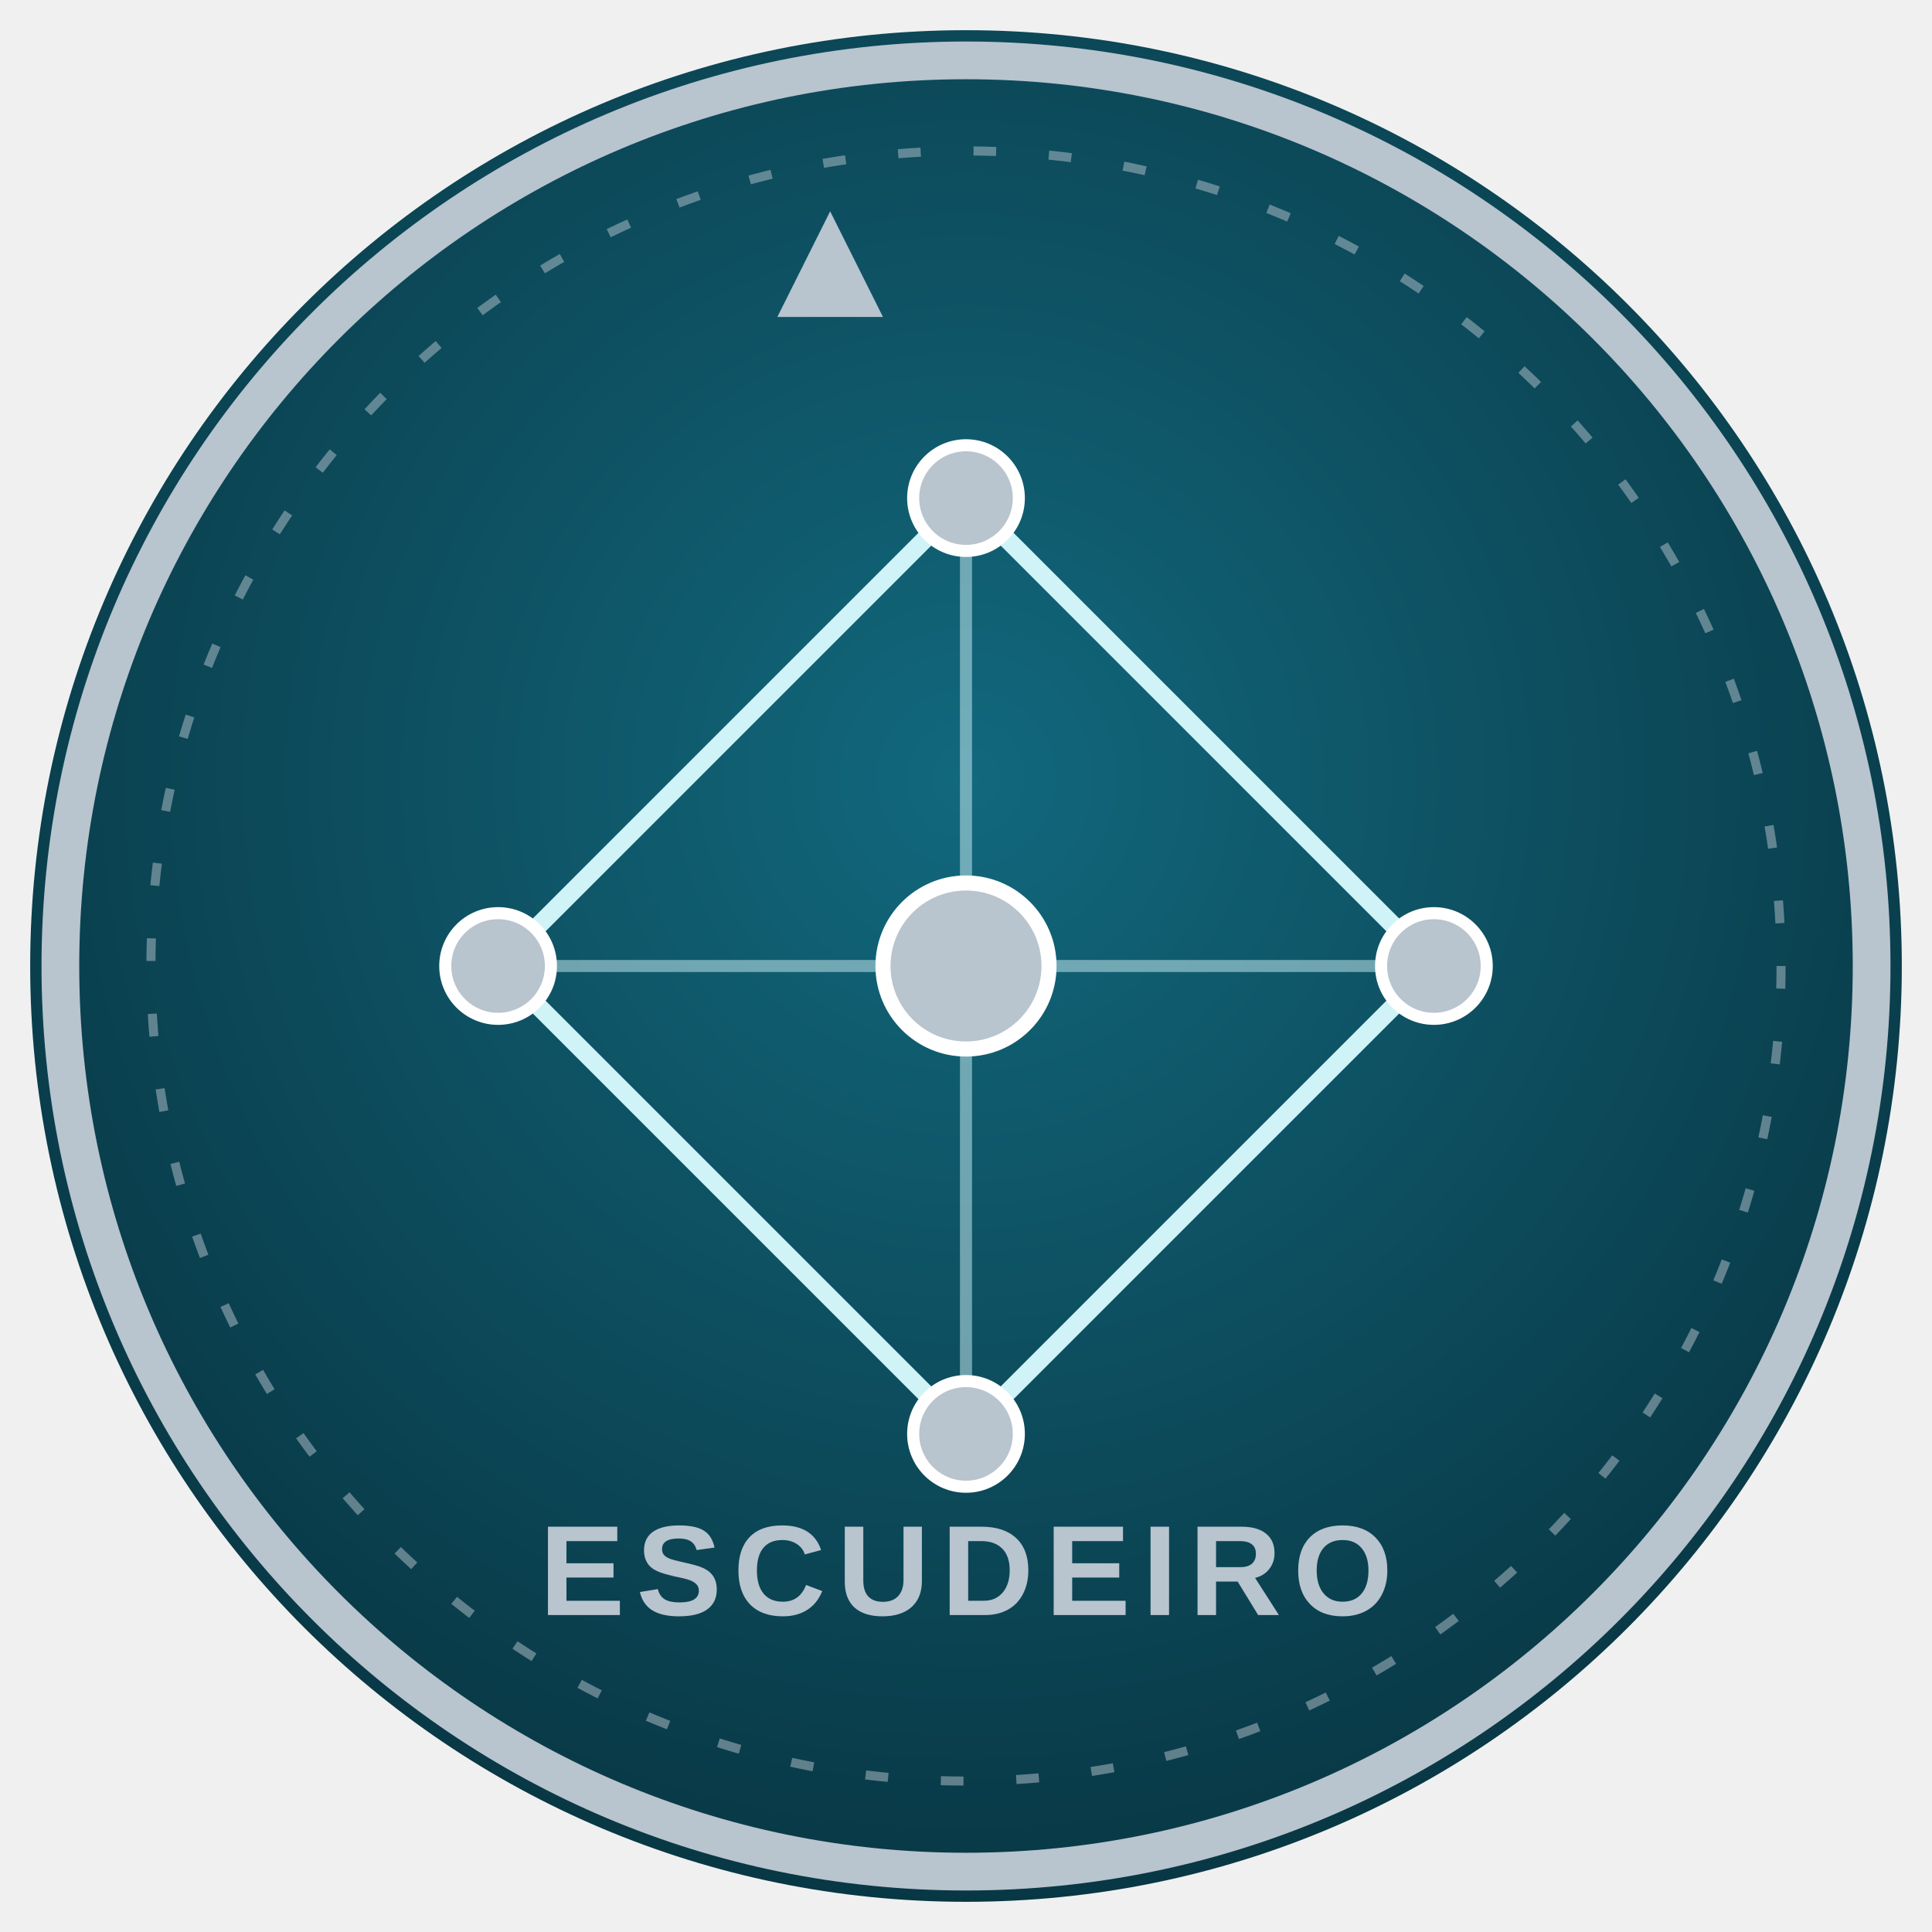
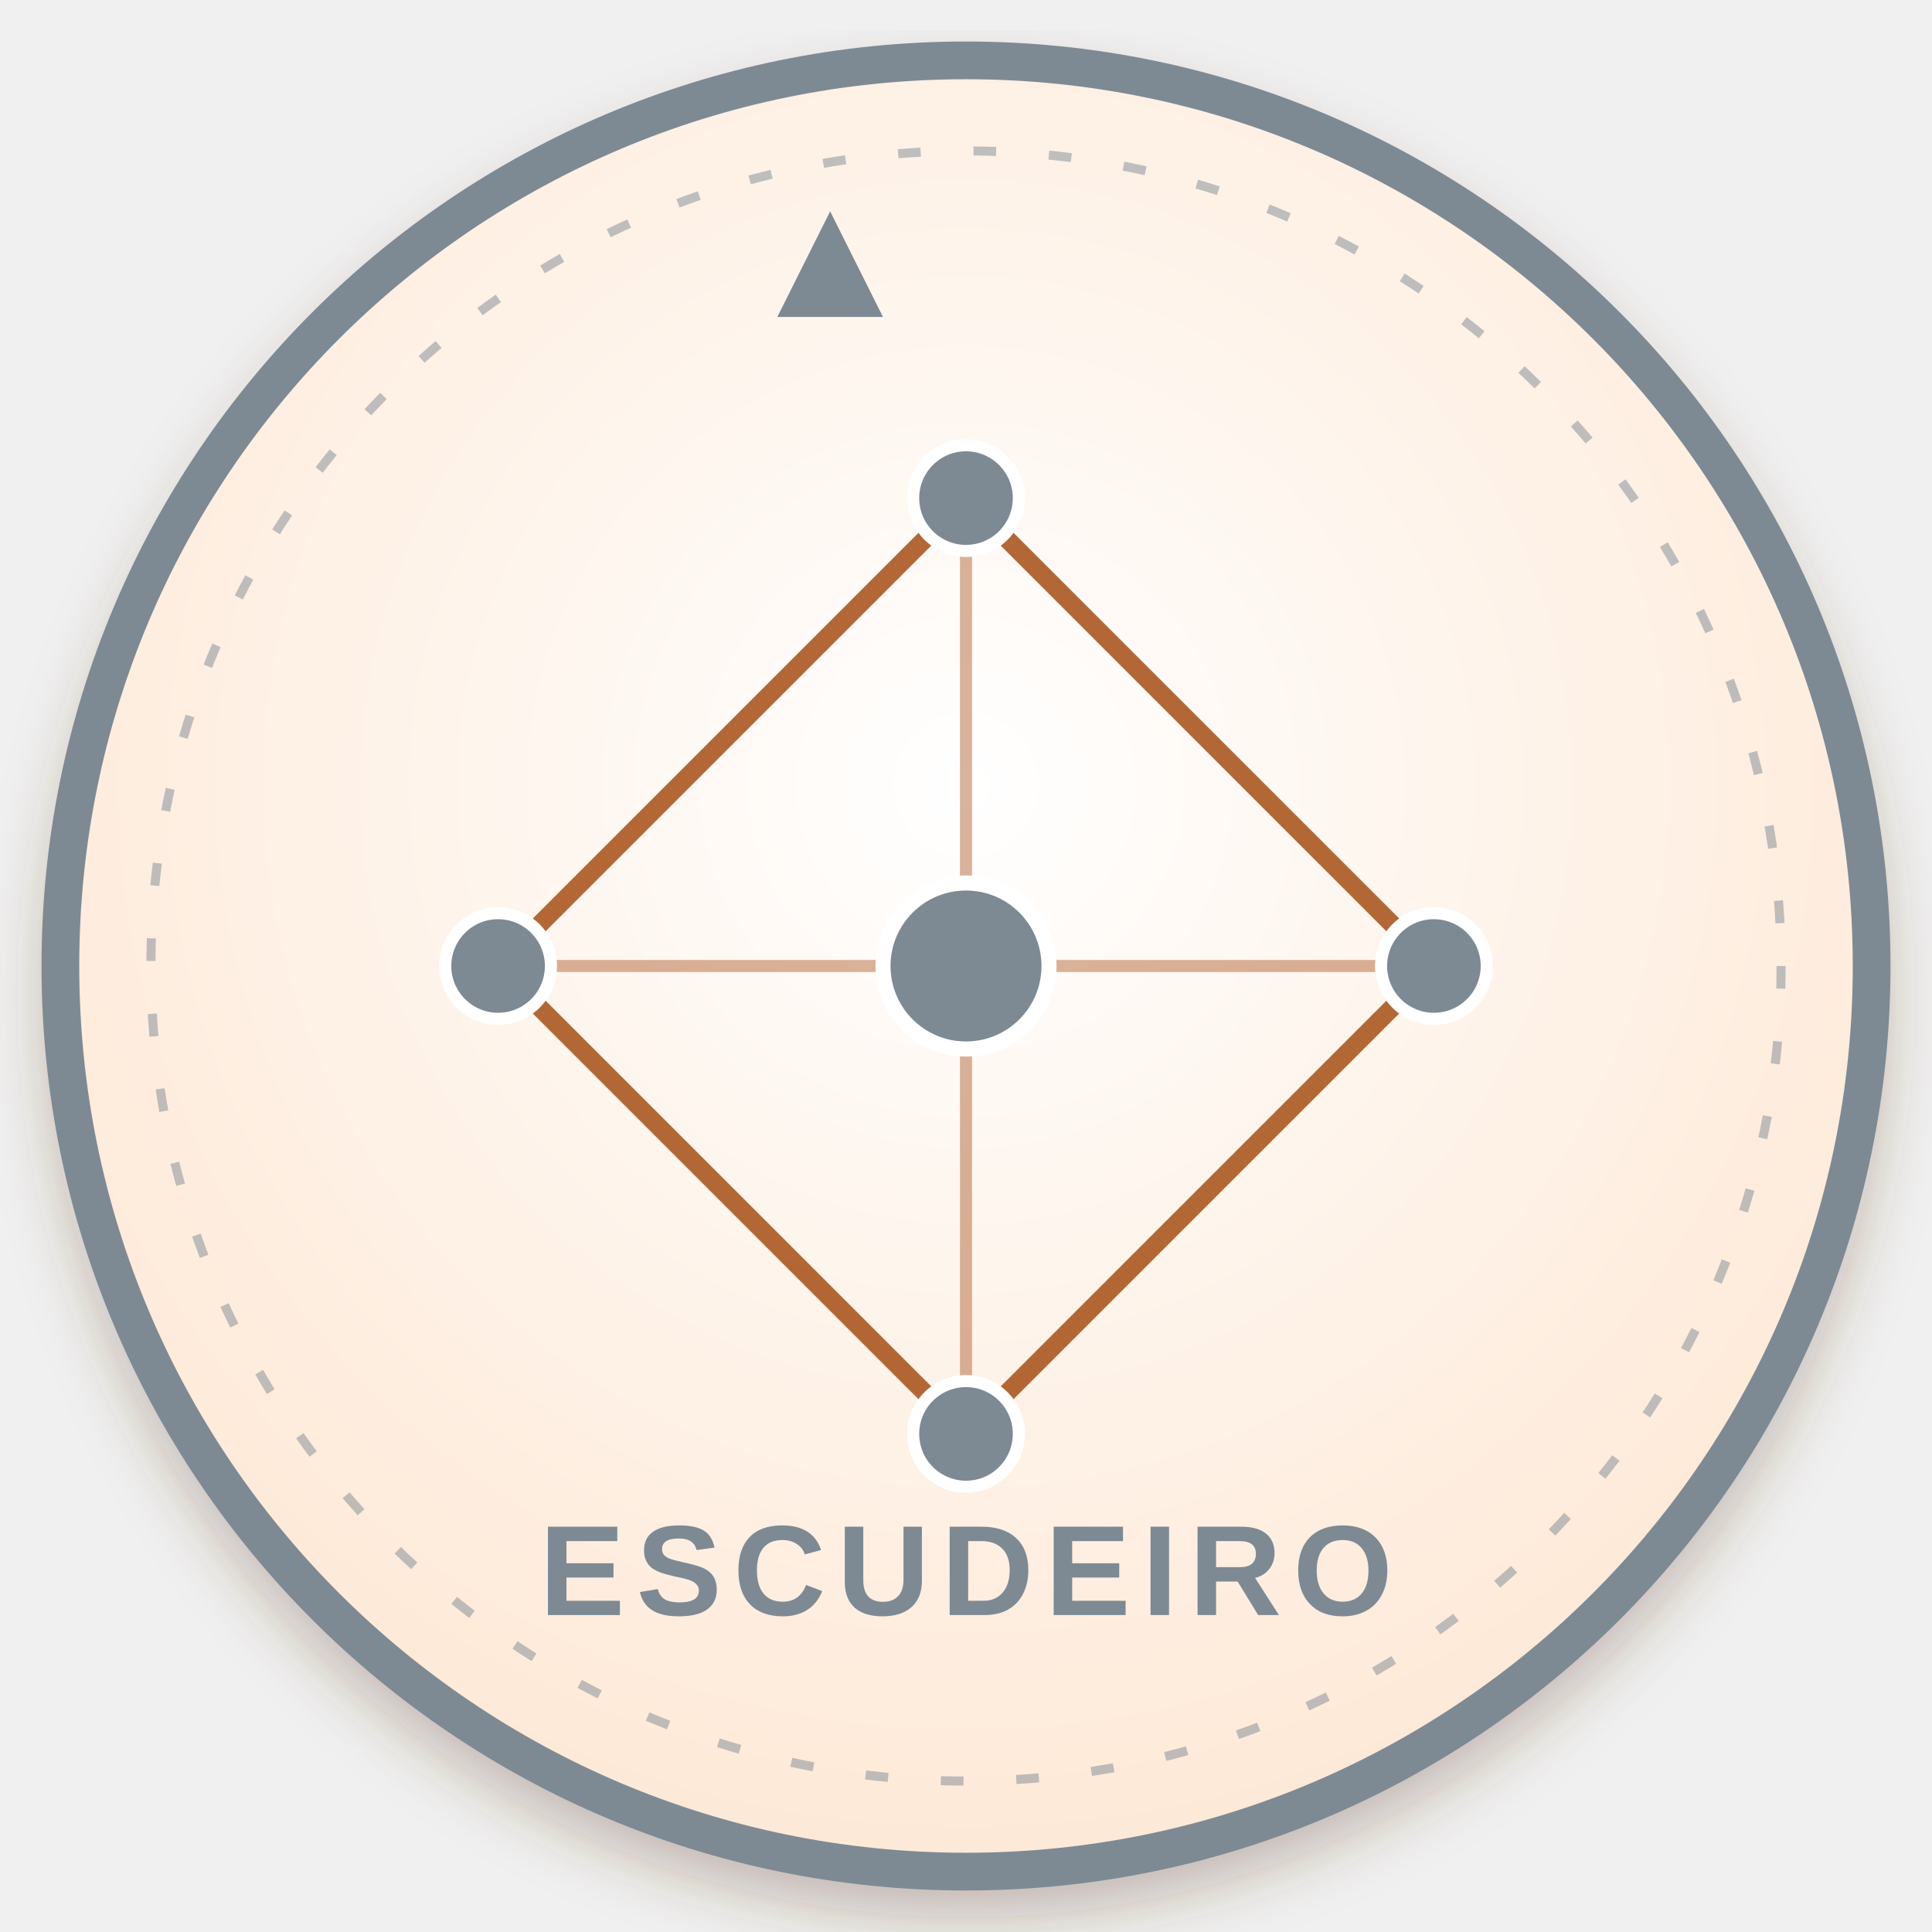
<svg xmlns="http://www.w3.org/2000/svg" viewBox="0 0 256 256" width="256" height="256" role="img" aria-label="Avatar Escudeiro">
  <defs>
    <radialGradient id="a2" cx=".5" cy=".4" r=".75">
-       <stop offset="0" stop-color="#12687D" />
-       <stop offset="1" stop-color="#062B36" />
+       <stop offset="0" stop-color="#ffffff" />
+       <stop offset="1" stop-color="#fde3cc" />
    </radialGradient>
+     <filter id="s2" x="-10%" y="-10%" width="120%" height="125%">
+       <feDropShadow dx="0" dy="4" stdDeviation="4" flood-color="#5c381a" flood-opacity=".3" />
+     </filter>
  </defs>
-   <circle cx="128" cy="128" r="124" fill="url(#a2)" />
-   <circle cx="128" cy="128" r="120" fill="none" stroke="#B8C4CE" stroke-width="5" />
-   <circle cx="128" cy="128" r="108" fill="none" stroke="#B8C4CE" stroke-width="1.2" opacity=".5" stroke-dasharray="3 7" />
-   <g stroke="#CFF3F7" stroke-width="2.4" stroke-linecap="round" fill="none">
+   <g filter="url(#s2)">
+     <circle cx="128" cy="128" r="122" fill="url(#a2)" />
+   </g>
+   <circle cx="128" cy="128" r="120" fill="none" stroke="#7d8a94" stroke-width="5" />
+   <circle cx="128" cy="128" r="108" fill="none" stroke="#7d8a94" stroke-width="1.2" opacity=".5" stroke-dasharray="3 7" />
+   <g stroke="#a64d14" stroke-width="2.4" stroke-linecap="round" fill="none" opacity=".85">
    <path d="M128.0 66.0L190.0 128.0" />
    <path d="M190.0 128.0L128.0 190.0" />
    <path d="M128.0 190.0L66.0 128.0" />
    <path d="M66.0 128.0L128.0 66.0" />
    <g stroke-width="1.6">
      <path d="M128 128L128.0 66.0" opacity=".5" />
      <path d="M128 128L190.0 128.0" opacity=".5" />
      <path d="M128 128L128.0 190.0" opacity=".5" />
      <path d="M128 128L66.0 128.0" opacity=".5" />
    </g>
  </g>
-   <circle cx="128.0" cy="66.0" r="7" fill="#B8C4CE" stroke="#fff" stroke-width="1.6" />
-   <circle cx="190.0" cy="128.0" r="7" fill="#B8C4CE" stroke="#fff" stroke-width="1.6" />
-   <circle cx="128.0" cy="190.0" r="7" fill="#B8C4CE" stroke="#fff" stroke-width="1.6" />
-   <circle cx="66.0" cy="128.0" r="7" fill="#B8C4CE" stroke="#fff" stroke-width="1.6" />
-   <circle cx="128" cy="128" r="11" fill="#B8C4CE" stroke="#fff" stroke-width="2" />
-   <path d="M110 28l-7 14h14z" fill="#B8C4CE" />
-   <text x="128" y="214" text-anchor="middle" font-family="'Barlow Condensed',Arial,sans-serif" font-weight="700" font-size="17" fill="#B8C4CE" letter-spacing="1.5">ESCUDEIRO</text>
+   <circle cx="128.0" cy="66.0" r="7" fill="#7d8a94" stroke="#fff" stroke-width="1.6" />
+   <circle cx="190.0" cy="128.0" r="7" fill="#7d8a94" stroke="#fff" stroke-width="1.6" />
+   <circle cx="128.0" cy="190.0" r="7" fill="#7d8a94" stroke="#fff" stroke-width="1.6" />
+   <circle cx="66.0" cy="128.0" r="7" fill="#7d8a94" stroke="#fff" stroke-width="1.6" />
+   <circle cx="128" cy="128" r="11" fill="#7d8a94" stroke="#fff" stroke-width="2" />
+   <path d="M110 28l-7 14h14z" fill="#7d8a94" />
+   <text x="128" y="214" text-anchor="middle" font-family="'Barlow Condensed',Arial,sans-serif" font-weight="700" font-size="17" fill="#7d8a94" letter-spacing="1.5">ESCUDEIRO</text>
</svg>
